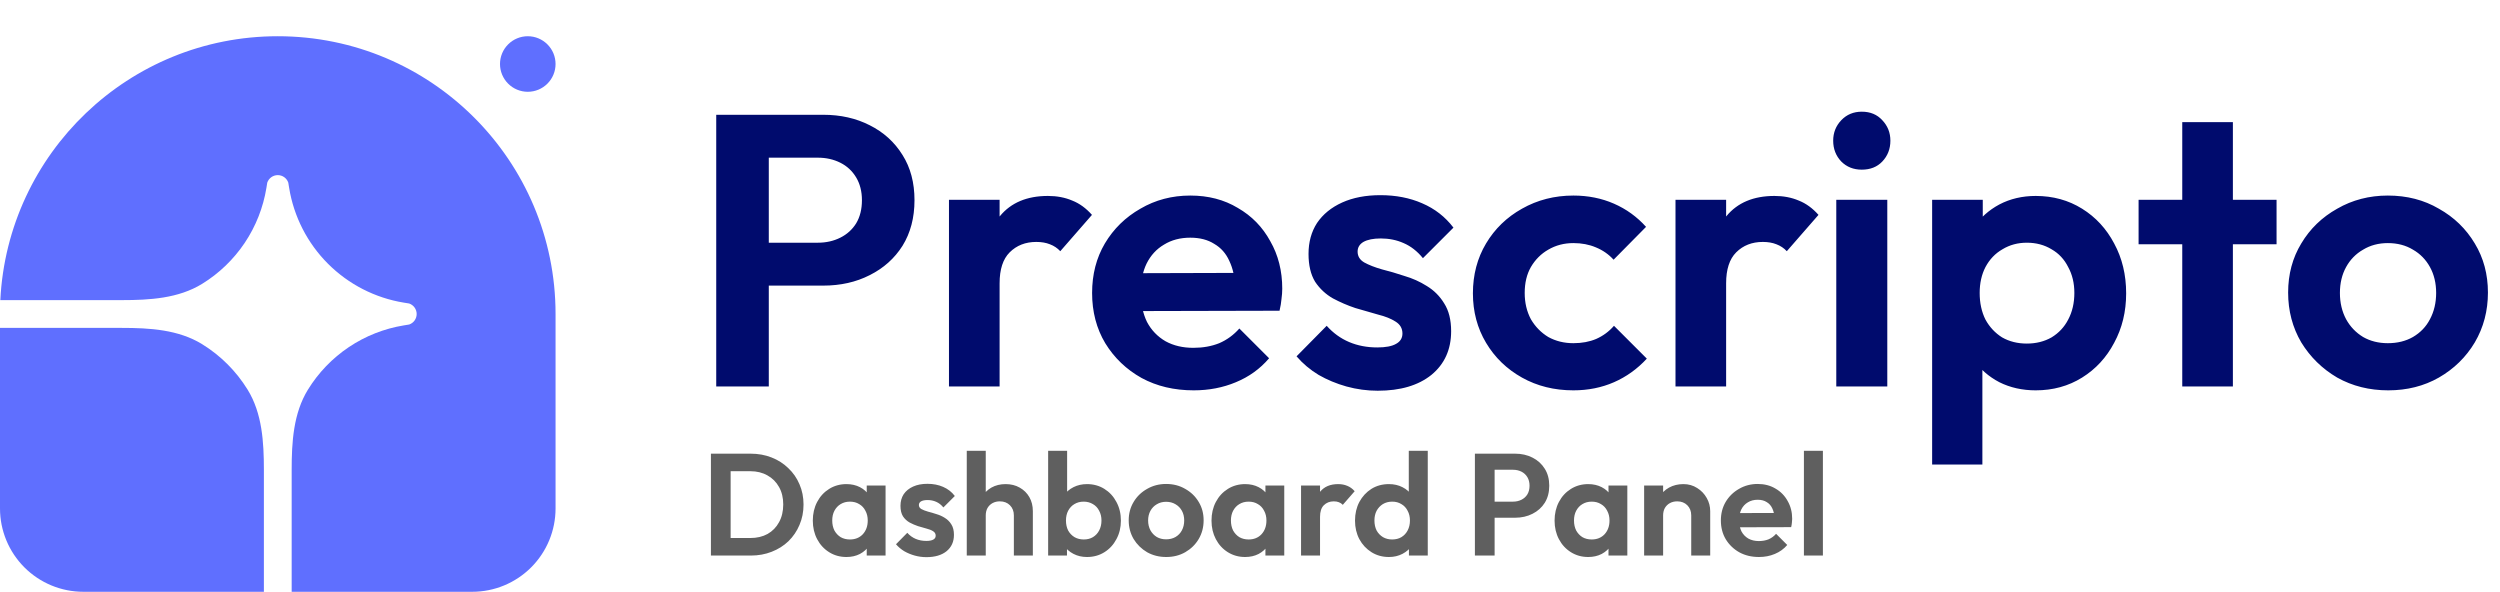
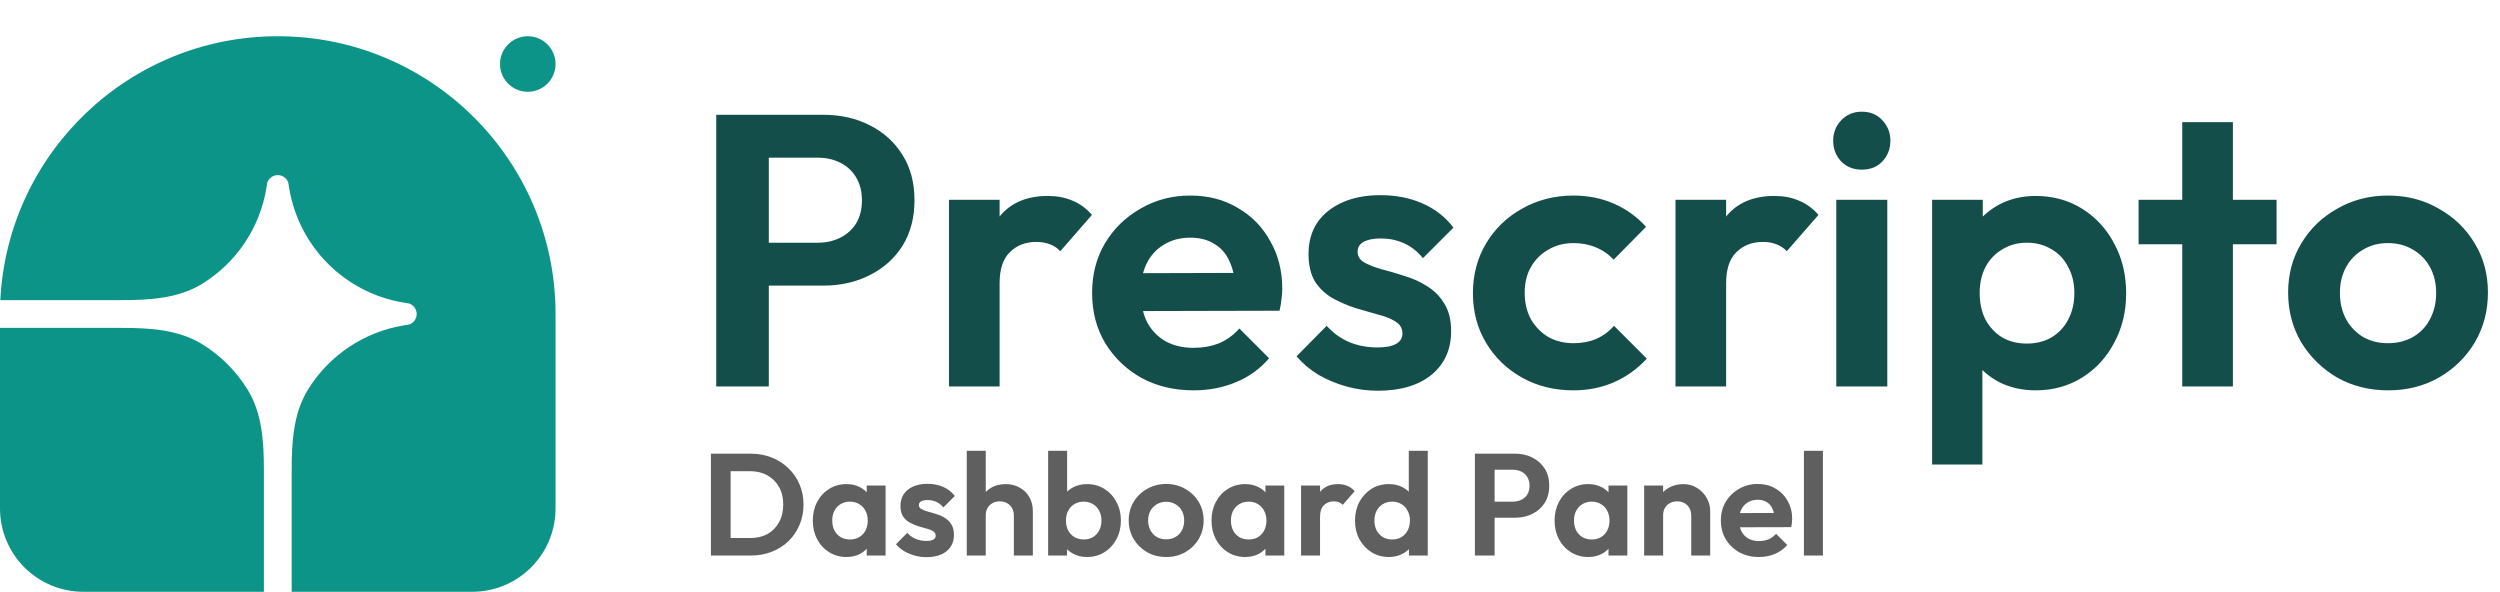
<svg xmlns="http://www.w3.org/2000/svg" width="207" height="49" viewBox="0 0 207 49" fill="none">
-   <path d="M23 3C35.703 3 46 13.297 46 26V42.1C46 43.93 45.273 45.685 43.979 46.979C42.685 48.273 40.93 49 39.1 49H24.15V38.91C24.15 36.608 24.29 34.222 25.497 32.263C26.362 30.859 27.518 29.657 28.888 28.738C30.258 27.82 31.81 27.208 33.437 26.942L33.878 26.87C34.059 26.808 34.217 26.691 34.328 26.535C34.44 26.379 34.5 26.192 34.5 26C34.5 25.808 34.44 25.621 34.328 25.465C34.217 25.309 34.059 25.192 33.878 25.129L33.437 25.058C31.059 24.67 28.863 23.544 27.159 21.84C25.456 20.137 24.33 17.941 23.942 15.563L23.87 15.122C23.808 14.941 23.691 14.783 23.535 14.671C23.379 14.56 23.192 14.5 23 14.5C22.808 14.5 22.621 14.56 22.465 14.671C22.309 14.783 22.191 14.941 22.129 15.122L22.058 15.563C21.792 17.19 21.18 18.741 20.261 20.111C19.343 21.481 18.141 22.638 16.737 23.502C14.777 24.71 12.392 24.85 10.09 24.85H0.027C0.629 12.682 10.683 3 23 3Z" fill="#5F6FFF" />
-   <path d="M0 27.15H10.09C12.392 27.15 14.777 27.29 16.737 28.498C18.269 29.442 19.558 30.731 20.502 32.263C21.71 34.222 21.85 36.608 21.85 38.91V49H6.9C5.07 49 3.315 48.273 2.021 46.979C0.727 45.685 0 43.93 0 42.1L0 27.15ZM46 5.3C46 5.91 45.758 6.495 45.326 6.926C44.895 7.358 44.31 7.6 43.7 7.6C43.09 7.6 42.505 7.358 42.074 6.926C41.642 6.495 41.4 5.91 41.4 5.3C41.4 4.69 41.642 4.105 42.074 3.674C42.505 3.242 43.09 3 43.7 3C44.31 3 44.895 3.242 45.326 3.674C45.758 4.105 46 4.69 46 5.3Z" fill="#5F6FFF" />
-   <path d="M62.504 23.648V20.096H67.72C68.403 20.096 69.021 19.957 69.576 19.68C70.131 19.403 70.568 19.008 70.888 18.496C71.208 17.963 71.368 17.323 71.368 16.576C71.368 15.851 71.208 15.221 70.888 14.688C70.568 14.155 70.131 13.749 69.576 13.472C69.021 13.195 68.403 13.056 67.72 13.056H62.504V9.504H68.168C69.597 9.504 70.877 9.792 72.008 10.368C73.16 10.944 74.067 11.765 74.728 12.832C75.389 13.877 75.72 15.125 75.72 16.576C75.72 18.027 75.389 19.285 74.728 20.352C74.067 21.397 73.16 22.208 72.008 22.784C70.877 23.36 69.597 23.648 68.168 23.648H62.504ZM59.304 32V9.504H63.656V32H59.304ZM78.575 32V16.544H82.767V32H78.575ZM82.767 23.456L81.135 22.368C81.327 20.469 81.881 18.976 82.799 17.888C83.716 16.779 85.039 16.224 86.767 16.224C87.513 16.224 88.185 16.352 88.783 16.608C89.38 16.843 89.924 17.237 90.415 17.792L87.791 20.8C87.556 20.544 87.268 20.352 86.927 20.224C86.607 20.096 86.233 20.032 85.807 20.032C84.911 20.032 84.175 20.32 83.599 20.896C83.044 21.451 82.767 22.304 82.767 23.456ZM98.842 32.32C97.22 32.32 95.78 31.979 94.522 31.296C93.263 30.592 92.26 29.632 91.514 28.416C90.788 27.2 90.426 25.813 90.426 24.256C90.426 22.72 90.778 21.355 91.482 20.16C92.207 18.944 93.188 17.984 94.426 17.28C95.663 16.555 97.039 16.192 98.554 16.192C100.047 16.192 101.359 16.533 102.49 17.216C103.642 17.877 104.538 18.795 105.178 19.968C105.839 21.12 106.17 22.432 106.17 23.904C106.17 24.181 106.148 24.469 106.106 24.768C106.084 25.045 106.031 25.365 105.946 25.728L92.954 25.76V22.624L103.994 22.592L102.298 23.904C102.255 22.987 102.084 22.219 101.786 21.6C101.508 20.981 101.092 20.512 100.538 20.192C100.004 19.851 99.343 19.68 98.554 19.68C97.722 19.68 96.996 19.872 96.378 20.256C95.759 20.619 95.279 21.141 94.938 21.824C94.618 22.485 94.458 23.275 94.458 24.192C94.458 25.131 94.628 25.952 94.97 26.656C95.332 27.339 95.844 27.872 96.506 28.256C97.167 28.619 97.935 28.8 98.81 28.8C99.599 28.8 100.314 28.672 100.954 28.416C101.594 28.139 102.148 27.733 102.618 27.2L105.082 29.664C104.335 30.539 103.418 31.2 102.33 31.648C101.263 32.096 100.1 32.32 98.842 32.32ZM114.074 32.352C113.2 32.352 112.336 32.235 111.482 32C110.65 31.765 109.882 31.445 109.178 31.04C108.474 30.613 107.866 30.101 107.354 29.504L109.85 26.976C110.384 27.573 111.002 28.021 111.706 28.32C112.41 28.619 113.189 28.768 114.042 28.768C114.725 28.768 115.237 28.672 115.578 28.48C115.941 28.288 116.122 28 116.122 27.616C116.122 27.189 115.93 26.859 115.546 26.624C115.184 26.389 114.704 26.197 114.106 26.048C113.509 25.877 112.88 25.696 112.218 25.504C111.578 25.291 110.96 25.024 110.362 24.704C109.765 24.363 109.274 23.904 108.89 23.328C108.528 22.731 108.346 21.963 108.346 21.024C108.346 20.043 108.581 19.189 109.05 18.464C109.541 17.739 110.234 17.173 111.13 16.768C112.026 16.363 113.082 16.16 114.298 16.16C115.578 16.16 116.73 16.384 117.754 16.832C118.8 17.28 119.664 17.952 120.346 18.848L117.818 21.376C117.349 20.8 116.816 20.384 116.218 20.128C115.642 19.872 115.013 19.744 114.33 19.744C113.712 19.744 113.232 19.84 112.89 20.032C112.57 20.224 112.41 20.491 112.41 20.832C112.41 21.216 112.592 21.515 112.954 21.728C113.338 21.941 113.829 22.133 114.426 22.304C115.024 22.453 115.642 22.635 116.282 22.848C116.944 23.04 117.562 23.317 118.138 23.68C118.736 24.043 119.216 24.523 119.578 25.12C119.962 25.717 120.154 26.485 120.154 27.424C120.154 28.939 119.61 30.144 118.522 31.04C117.434 31.915 115.952 32.352 114.074 32.352ZM130.277 32.32C128.698 32.32 127.28 31.968 126.021 31.264C124.762 30.56 123.77 29.6 123.045 28.384C122.32 27.168 121.957 25.803 121.957 24.288C121.957 22.752 122.32 21.376 123.045 20.16C123.77 18.944 124.762 17.984 126.021 17.28C127.301 16.555 128.72 16.192 130.277 16.192C131.493 16.192 132.613 16.416 133.637 16.864C134.661 17.312 135.546 17.952 136.293 18.784L133.605 21.504C133.2 21.056 132.709 20.715 132.133 20.48C131.578 20.245 130.96 20.128 130.277 20.128C129.509 20.128 128.816 20.309 128.197 20.672C127.6 21.013 127.12 21.493 126.757 22.112C126.416 22.709 126.245 23.424 126.245 24.256C126.245 25.067 126.416 25.792 126.757 26.432C127.12 27.051 127.6 27.541 128.197 27.904C128.816 28.245 129.509 28.416 130.277 28.416C130.981 28.416 131.61 28.299 132.165 28.064C132.741 27.808 133.232 27.445 133.637 26.976L136.357 29.696C135.568 30.549 134.661 31.2 133.637 31.648C132.613 32.096 131.493 32.32 130.277 32.32ZM138.731 32V16.544H142.923V32H138.731ZM142.923 23.456L141.291 22.368C141.483 20.469 142.038 18.976 142.955 17.888C143.872 16.779 145.195 16.224 146.923 16.224C147.67 16.224 148.342 16.352 148.939 16.608C149.536 16.843 150.08 17.237 150.571 17.792L147.947 20.8C147.712 20.544 147.424 20.352 147.083 20.224C146.763 20.096 146.39 20.032 145.963 20.032C145.067 20.032 144.331 20.32 143.755 20.896C143.2 21.451 142.923 22.304 142.923 23.456ZM152.044 32V16.544H156.268V32H152.044ZM154.156 14.048C153.473 14.048 152.908 13.824 152.46 13.376C152.012 12.907 151.788 12.331 151.788 11.648C151.788 10.987 152.012 10.421 152.46 9.952C152.908 9.483 153.473 9.248 154.156 9.248C154.86 9.248 155.425 9.483 155.852 9.952C156.3 10.421 156.524 10.987 156.524 11.648C156.524 12.331 156.3 12.907 155.852 13.376C155.425 13.824 154.86 14.048 154.156 14.048ZM168.557 32.32C167.448 32.32 166.445 32.096 165.549 31.648C164.653 31.179 163.938 30.549 163.405 29.76C162.872 28.971 162.584 28.064 162.541 27.04V21.568C162.584 20.544 162.872 19.637 163.405 18.848C163.96 18.037 164.674 17.397 165.549 16.928C166.445 16.459 167.448 16.224 168.557 16.224C169.986 16.224 171.266 16.576 172.397 17.28C173.528 17.984 174.413 18.944 175.053 20.16C175.714 21.376 176.045 22.752 176.045 24.288C176.045 25.803 175.714 27.168 175.053 28.384C174.413 29.6 173.528 30.56 172.397 31.264C171.266 31.968 169.986 32.32 168.557 32.32ZM167.821 28.448C168.589 28.448 169.272 28.277 169.869 27.936C170.466 27.573 170.925 27.083 171.245 26.464C171.586 25.824 171.757 25.088 171.757 24.256C171.757 23.445 171.586 22.731 171.245 22.112C170.925 21.472 170.466 20.981 169.869 20.64C169.272 20.277 168.589 20.096 167.821 20.096C167.074 20.096 166.402 20.277 165.805 20.64C165.208 20.981 164.738 21.472 164.397 22.112C164.077 22.731 163.917 23.445 163.917 24.256C163.917 25.088 164.077 25.824 164.397 26.464C164.738 27.083 165.197 27.573 165.773 27.936C166.37 28.277 167.053 28.448 167.821 28.448ZM159.981 38.464V16.544H164.173V20.608L163.469 24.352L164.141 28.096V38.464H159.981ZM180.691 32V10.112H184.883V32H180.691ZM177.075 20.224V16.544H188.499V20.224H177.075ZM197.745 32.32C196.188 32.32 194.78 31.968 193.521 31.264C192.284 30.539 191.292 29.568 190.545 28.352C189.82 27.115 189.457 25.739 189.457 24.224C189.457 22.709 189.82 21.355 190.545 20.16C191.27 18.944 192.262 17.984 193.521 17.28C194.78 16.555 196.177 16.192 197.713 16.192C199.292 16.192 200.7 16.555 201.937 17.28C203.196 17.984 204.188 18.944 204.913 20.16C205.638 21.355 206.001 22.709 206.001 24.224C206.001 25.739 205.638 27.115 204.913 28.352C204.188 29.568 203.196 30.539 201.937 31.264C200.7 31.968 199.302 32.32 197.745 32.32ZM197.713 28.416C198.502 28.416 199.196 28.245 199.793 27.904C200.412 27.541 200.881 27.051 201.201 26.432C201.542 25.792 201.713 25.067 201.713 24.256C201.713 23.445 201.542 22.731 201.201 22.112C200.86 21.493 200.39 21.013 199.793 20.672C199.196 20.309 198.502 20.128 197.713 20.128C196.945 20.128 196.262 20.309 195.665 20.672C195.068 21.013 194.598 21.493 194.257 22.112C193.916 22.731 193.745 23.445 193.745 24.256C193.745 25.067 193.916 25.792 194.257 26.432C194.598 27.051 195.068 27.541 195.665 27.904C196.262 28.245 196.945 28.416 197.713 28.416Z" fill="#000B6D" />
+   <path d="M23 3C35.703 3 46 13.297 46 26V42.1C46 43.93 45.273 45.685 43.979 46.979C42.685 48.273 40.93 49 39.1 49H24.15V38.91C24.15 36.608 24.29 34.222 25.497 32.263C26.362 30.859 27.518 29.657 28.888 28.738C30.258 27.82 31.81 27.208 33.437 26.942L33.878 26.87C34.059 26.808 34.217 26.691 34.328 26.535C34.44 26.379 34.5 26.192 34.5 26C34.5 25.808 34.44 25.621 34.328 25.465C34.217 25.309 34.059 25.192 33.878 25.129L33.437 25.058C31.059 24.67 28.863 23.544 27.159 21.84C25.456 20.137 24.33 17.941 23.942 15.563L23.87 15.122C23.808 14.941 23.691 14.783 23.535 14.671C23.379 14.56 23.192 14.5 23 14.5C22.808 14.5 22.621 14.56 22.465 14.671C22.309 14.783 22.191 14.941 22.129 15.122L22.058 15.563C21.792 17.19 21.18 18.741 20.261 20.111C19.343 21.481 18.141 22.638 16.737 23.502C14.777 24.71 12.392 24.85 10.09 24.85H0.027C0.629 12.682 10.683 3 23 3Z" fill="#0D9488" />
+   <path d="M0 27.15H10.09C12.392 27.15 14.777 27.29 16.737 28.498C18.269 29.442 19.558 30.731 20.502 32.263C21.71 34.222 21.85 36.608 21.85 38.91V49H6.9C5.07 49 3.315 48.273 2.021 46.979C0.727 45.685 0 43.93 0 42.1L0 27.15ZM46 5.3C46 5.91 45.758 6.495 45.326 6.926C44.895 7.358 44.31 7.6 43.7 7.6C43.09 7.6 42.505 7.358 42.074 6.926C41.642 6.495 41.4 5.91 41.4 5.3C41.4 4.69 41.642 4.105 42.074 3.674C42.505 3.242 43.09 3 43.7 3C44.31 3 44.895 3.242 45.326 3.674C45.758 4.105 46 4.69 46 5.3Z" fill="#0D9488" />
+   <path d="M62.504 23.648V20.096H67.72C68.403 20.096 69.021 19.957 69.576 19.68C70.131 19.403 70.568 19.008 70.888 18.496C71.208 17.963 71.368 17.323 71.368 16.576C71.368 15.851 71.208 15.221 70.888 14.688C70.568 14.155 70.131 13.749 69.576 13.472C69.021 13.195 68.403 13.056 67.72 13.056H62.504V9.504H68.168C69.597 9.504 70.877 9.792 72.008 10.368C73.16 10.944 74.067 11.765 74.728 12.832C75.389 13.877 75.72 15.125 75.72 16.576C75.72 18.027 75.389 19.285 74.728 20.352C74.067 21.397 73.16 22.208 72.008 22.784C70.877 23.36 69.597 23.648 68.168 23.648H62.504ZM59.304 32V9.504H63.656V32H59.304ZM78.575 32V16.544H82.767V32H78.575ZM82.767 23.456L81.135 22.368C81.327 20.469 81.881 18.976 82.799 17.888C83.716 16.779 85.039 16.224 86.767 16.224C87.513 16.224 88.185 16.352 88.783 16.608C89.38 16.843 89.924 17.237 90.415 17.792L87.791 20.8C87.556 20.544 87.268 20.352 86.927 20.224C86.607 20.096 86.233 20.032 85.807 20.032C84.911 20.032 84.175 20.32 83.599 20.896C83.044 21.451 82.767 22.304 82.767 23.456ZM98.842 32.32C97.22 32.32 95.78 31.979 94.522 31.296C93.263 30.592 92.26 29.632 91.514 28.416C90.788 27.2 90.426 25.813 90.426 24.256C90.426 22.72 90.778 21.355 91.482 20.16C92.207 18.944 93.188 17.984 94.426 17.28C95.663 16.555 97.039 16.192 98.554 16.192C100.047 16.192 101.359 16.533 102.49 17.216C103.642 17.877 104.538 18.795 105.178 19.968C105.839 21.12 106.17 22.432 106.17 23.904C106.17 24.181 106.148 24.469 106.106 24.768C106.084 25.045 106.031 25.365 105.946 25.728L92.954 25.76V22.624L103.994 22.592L102.298 23.904C102.255 22.987 102.084 22.219 101.786 21.6C101.508 20.981 101.092 20.512 100.538 20.192C100.004 19.851 99.343 19.68 98.554 19.68C97.722 19.68 96.996 19.872 96.378 20.256C95.759 20.619 95.279 21.141 94.938 21.824C94.618 22.485 94.458 23.275 94.458 24.192C94.458 25.131 94.628 25.952 94.97 26.656C95.332 27.339 95.844 27.872 96.506 28.256C97.167 28.619 97.935 28.8 98.81 28.8C99.599 28.8 100.314 28.672 100.954 28.416C101.594 28.139 102.148 27.733 102.618 27.2L105.082 29.664C104.335 30.539 103.418 31.2 102.33 31.648C101.263 32.096 100.1 32.32 98.842 32.32ZM114.074 32.352C113.2 32.352 112.336 32.235 111.482 32C110.65 31.765 109.882 31.445 109.178 31.04C108.474 30.613 107.866 30.101 107.354 29.504L109.85 26.976C110.384 27.573 111.002 28.021 111.706 28.32C112.41 28.619 113.189 28.768 114.042 28.768C114.725 28.768 115.237 28.672 115.578 28.48C115.941 28.288 116.122 28 116.122 27.616C116.122 27.189 115.93 26.859 115.546 26.624C115.184 26.389 114.704 26.197 114.106 26.048C113.509 25.877 112.88 25.696 112.218 25.504C111.578 25.291 110.96 25.024 110.362 24.704C109.765 24.363 109.274 23.904 108.89 23.328C108.528 22.731 108.346 21.963 108.346 21.024C108.346 20.043 108.581 19.189 109.05 18.464C109.541 17.739 110.234 17.173 111.13 16.768C112.026 16.363 113.082 16.16 114.298 16.16C115.578 16.16 116.73 16.384 117.754 16.832C118.8 17.28 119.664 17.952 120.346 18.848L117.818 21.376C117.349 20.8 116.816 20.384 116.218 20.128C115.642 19.872 115.013 19.744 114.33 19.744C113.712 19.744 113.232 19.84 112.89 20.032C112.57 20.224 112.41 20.491 112.41 20.832C112.41 21.216 112.592 21.515 112.954 21.728C113.338 21.941 113.829 22.133 114.426 22.304C115.024 22.453 115.642 22.635 116.282 22.848C116.944 23.04 117.562 23.317 118.138 23.68C118.736 24.043 119.216 24.523 119.578 25.12C119.962 25.717 120.154 26.485 120.154 27.424C120.154 28.939 119.61 30.144 118.522 31.04C117.434 31.915 115.952 32.352 114.074 32.352ZM130.277 32.32C128.698 32.32 127.28 31.968 126.021 31.264C124.762 30.56 123.77 29.6 123.045 28.384C122.32 27.168 121.957 25.803 121.957 24.288C121.957 22.752 122.32 21.376 123.045 20.16C123.77 18.944 124.762 17.984 126.021 17.28C127.301 16.555 128.72 16.192 130.277 16.192C131.493 16.192 132.613 16.416 133.637 16.864C134.661 17.312 135.546 17.952 136.293 18.784L133.605 21.504C133.2 21.056 132.709 20.715 132.133 20.48C131.578 20.245 130.96 20.128 130.277 20.128C129.509 20.128 128.816 20.309 128.197 20.672C127.6 21.013 127.12 21.493 126.757 22.112C126.416 22.709 126.245 23.424 126.245 24.256C126.245 25.067 126.416 25.792 126.757 26.432C127.12 27.051 127.6 27.541 128.197 27.904C128.816 28.245 129.509 28.416 130.277 28.416C130.981 28.416 131.61 28.299 132.165 28.064C132.741 27.808 133.232 27.445 133.637 26.976L136.357 29.696C135.568 30.549 134.661 31.2 133.637 31.648C132.613 32.096 131.493 32.32 130.277 32.32ZM138.731 32V16.544H142.923V32H138.731ZM142.923 23.456L141.291 22.368C141.483 20.469 142.038 18.976 142.955 17.888C143.872 16.779 145.195 16.224 146.923 16.224C147.67 16.224 148.342 16.352 148.939 16.608C149.536 16.843 150.08 17.237 150.571 17.792L147.947 20.8C147.712 20.544 147.424 20.352 147.083 20.224C146.763 20.096 146.39 20.032 145.963 20.032C145.067 20.032 144.331 20.32 143.755 20.896C143.2 21.451 142.923 22.304 142.923 23.456ZM152.044 32V16.544H156.268V32H152.044ZM154.156 14.048C153.473 14.048 152.908 13.824 152.46 13.376C152.012 12.907 151.788 12.331 151.788 11.648C151.788 10.987 152.012 10.421 152.46 9.952C152.908 9.483 153.473 9.248 154.156 9.248C154.86 9.248 155.425 9.483 155.852 9.952C156.3 10.421 156.524 10.987 156.524 11.648C156.524 12.331 156.3 12.907 155.852 13.376C155.425 13.824 154.86 14.048 154.156 14.048ZM168.557 32.32C167.448 32.32 166.445 32.096 165.549 31.648C164.653 31.179 163.938 30.549 163.405 29.76C162.872 28.971 162.584 28.064 162.541 27.04V21.568C162.584 20.544 162.872 19.637 163.405 18.848C163.96 18.037 164.674 17.397 165.549 16.928C166.445 16.459 167.448 16.224 168.557 16.224C169.986 16.224 171.266 16.576 172.397 17.28C173.528 17.984 174.413 18.944 175.053 20.16C175.714 21.376 176.045 22.752 176.045 24.288C176.045 25.803 175.714 27.168 175.053 28.384C174.413 29.6 173.528 30.56 172.397 31.264C171.266 31.968 169.986 32.32 168.557 32.32ZM167.821 28.448C168.589 28.448 169.272 28.277 169.869 27.936C170.466 27.573 170.925 27.083 171.245 26.464C171.586 25.824 171.757 25.088 171.757 24.256C171.757 23.445 171.586 22.731 171.245 22.112C170.925 21.472 170.466 20.981 169.869 20.64C169.272 20.277 168.589 20.096 167.821 20.096C167.074 20.096 166.402 20.277 165.805 20.64C165.208 20.981 164.738 21.472 164.397 22.112C164.077 22.731 163.917 23.445 163.917 24.256C163.917 25.088 164.077 25.824 164.397 26.464C164.738 27.083 165.197 27.573 165.773 27.936C166.37 28.277 167.053 28.448 167.821 28.448ZM159.981 38.464V16.544H164.173V20.608L163.469 24.352L164.141 28.096V38.464H159.981ZM180.691 32V10.112H184.883V32H180.691ZM177.075 20.224V16.544H188.499V20.224H177.075ZM197.745 32.32C196.188 32.32 194.78 31.968 193.521 31.264C192.284 30.539 191.292 29.568 190.545 28.352C189.82 27.115 189.457 25.739 189.457 24.224C189.457 22.709 189.82 21.355 190.545 20.16C191.27 18.944 192.262 17.984 193.521 17.28C194.78 16.555 196.177 16.192 197.713 16.192C199.292 16.192 200.7 16.555 201.937 17.28C203.196 17.984 204.188 18.944 204.913 20.16C205.638 21.355 206.001 22.709 206.001 24.224C206.001 25.739 205.638 27.115 204.913 28.352C204.188 29.568 203.196 30.539 201.937 31.264C200.7 31.968 199.302 32.32 197.745 32.32ZM197.713 28.416C198.502 28.416 199.196 28.245 199.793 27.904C200.412 27.541 200.881 27.051 201.201 26.432C201.542 25.792 201.713 25.067 201.713 24.256C201.713 23.445 201.542 22.731 201.201 22.112C200.86 21.493 200.39 21.013 199.793 20.672C199.196 20.309 198.502 20.128 197.713 20.128C196.945 20.128 196.262 20.309 195.665 20.672C195.068 21.013 194.598 21.493 194.257 22.112C193.916 22.731 193.745 23.445 193.745 24.256C193.745 25.067 193.916 25.792 194.257 26.432C194.598 27.051 195.068 27.541 195.665 27.904C196.262 28.245 196.945 28.416 197.713 28.416Z" fill="#134E4A" />
  <path d="M59.98 46V44.548H62.128C62.672 44.548 63.148 44.436 63.556 44.212C63.964 43.98 64.28 43.656 64.504 43.24C64.736 42.824 64.852 42.332 64.852 41.764C64.852 41.212 64.736 40.732 64.504 40.324C64.272 39.908 63.952 39.588 63.544 39.364C63.136 39.132 62.664 39.016 62.128 39.016H59.944V37.564H62.152C62.776 37.564 63.352 37.668 63.88 37.876C64.416 38.084 64.88 38.38 65.272 38.764C65.672 39.14 65.98 39.584 66.196 40.096C66.42 40.608 66.532 41.168 66.532 41.776C66.532 42.384 66.42 42.948 66.196 43.468C65.98 43.98 65.676 44.428 65.284 44.812C64.892 45.188 64.428 45.48 63.892 45.688C63.364 45.896 62.792 46 62.176 46H59.98ZM58.864 46V37.564H60.496V46H58.864ZM70.085 46.12C69.557 46.12 69.081 45.988 68.657 45.724C68.233 45.46 67.901 45.1 67.661 44.644C67.421 44.188 67.301 43.676 67.301 43.108C67.301 42.532 67.421 42.016 67.661 41.56C67.901 41.104 68.233 40.744 68.657 40.48C69.081 40.216 69.557 40.084 70.085 40.084C70.501 40.084 70.873 40.168 71.201 40.336C71.529 40.504 71.789 40.74 71.981 41.044C72.181 41.34 72.289 41.676 72.305 42.052V44.14C72.289 44.524 72.181 44.864 71.981 45.16C71.789 45.456 71.529 45.692 71.201 45.868C70.873 46.036 70.501 46.12 70.085 46.12ZM70.373 44.668C70.813 44.668 71.169 44.524 71.441 44.236C71.713 43.94 71.849 43.56 71.849 43.096C71.849 42.792 71.785 42.524 71.657 42.292C71.537 42.052 71.365 41.868 71.141 41.74C70.925 41.604 70.669 41.536 70.373 41.536C70.085 41.536 69.829 41.604 69.605 41.74C69.389 41.868 69.217 42.052 69.089 42.292C68.969 42.524 68.909 42.792 68.909 43.096C68.909 43.408 68.969 43.684 69.089 43.924C69.217 44.156 69.389 44.34 69.605 44.476C69.829 44.604 70.085 44.668 70.373 44.668ZM71.765 46V44.44L72.017 43.024L71.765 41.632V40.204H73.325V46H71.765ZM76.707 46.132C76.379 46.132 76.055 46.088 75.736 46C75.424 45.912 75.135 45.792 74.871 45.64C74.608 45.48 74.379 45.288 74.188 45.064L75.124 44.116C75.323 44.34 75.555 44.508 75.82 44.62C76.084 44.732 76.376 44.788 76.695 44.788C76.951 44.788 77.144 44.752 77.272 44.68C77.407 44.608 77.475 44.5 77.475 44.356C77.475 44.196 77.403 44.072 77.26 43.984C77.124 43.896 76.944 43.824 76.719 43.768C76.496 43.704 76.26 43.636 76.011 43.564C75.772 43.484 75.54 43.384 75.316 43.264C75.091 43.136 74.907 42.964 74.763 42.748C74.627 42.524 74.559 42.236 74.559 41.884C74.559 41.516 74.647 41.196 74.823 40.924C75.007 40.652 75.267 40.44 75.603 40.288C75.939 40.136 76.335 40.06 76.791 40.06C77.272 40.06 77.704 40.144 78.088 40.312C78.48 40.48 78.803 40.732 79.059 41.068L78.112 42.016C77.936 41.8 77.736 41.644 77.511 41.548C77.296 41.452 77.059 41.404 76.803 41.404C76.572 41.404 76.391 41.44 76.263 41.512C76.144 41.584 76.084 41.684 76.084 41.812C76.084 41.956 76.151 42.068 76.287 42.148C76.431 42.228 76.615 42.3 76.84 42.364C77.064 42.42 77.296 42.488 77.535 42.568C77.784 42.64 78.016 42.744 78.231 42.88C78.456 43.016 78.635 43.196 78.772 43.42C78.915 43.644 78.987 43.932 78.987 44.284C78.987 44.852 78.784 45.304 78.376 45.64C77.968 45.968 77.412 46.132 76.707 46.132ZM83.948 46V42.676C83.948 42.332 83.84 42.052 83.624 41.836C83.408 41.62 83.128 41.512 82.784 41.512C82.56 41.512 82.36 41.56 82.184 41.656C82.008 41.752 81.868 41.888 81.764 42.064C81.668 42.24 81.62 42.444 81.62 42.676L81.008 42.364C81.008 41.908 81.104 41.512 81.296 41.176C81.488 40.832 81.752 40.564 82.088 40.372C82.432 40.18 82.824 40.084 83.264 40.084C83.704 40.084 84.092 40.18 84.428 40.372C84.772 40.564 85.04 40.828 85.232 41.164C85.424 41.5 85.52 41.888 85.52 42.328V46H83.948ZM80.048 46V37.324H81.62V46H80.048ZM90.002 46.12C89.586 46.12 89.21 46.032 88.874 45.856C88.538 45.68 88.27 45.44 88.07 45.136C87.87 44.832 87.762 44.492 87.746 44.116V42.052C87.762 41.676 87.87 41.34 88.07 41.044C88.278 40.74 88.55 40.504 88.886 40.336C89.222 40.168 89.594 40.084 90.002 40.084C90.538 40.084 91.018 40.216 91.442 40.48C91.866 40.744 92.198 41.104 92.438 41.56C92.686 42.016 92.81 42.532 92.81 43.108C92.81 43.676 92.686 44.188 92.438 44.644C92.198 45.1 91.866 45.46 91.442 45.724C91.018 45.988 90.538 46.12 90.002 46.12ZM89.738 44.668C90.026 44.668 90.278 44.604 90.494 44.476C90.718 44.34 90.89 44.156 91.01 43.924C91.138 43.684 91.202 43.408 91.202 43.096C91.202 42.792 91.138 42.524 91.01 42.292C90.89 42.052 90.718 41.868 90.494 41.74C90.27 41.604 90.014 41.536 89.726 41.536C89.438 41.536 89.182 41.604 88.958 41.74C88.742 41.868 88.57 42.052 88.442 42.292C88.322 42.524 88.262 42.792 88.262 43.096C88.262 43.408 88.322 43.684 88.442 43.924C88.57 44.156 88.746 44.34 88.97 44.476C89.194 44.604 89.45 44.668 89.738 44.668ZM86.786 46V37.324H88.358V41.632L88.094 43.024L88.346 44.44V46H86.786ZM96.564 46.12C95.981 46.12 95.453 45.988 94.981 45.724C94.516 45.452 94.144 45.088 93.865 44.632C93.593 44.168 93.457 43.652 93.457 43.084C93.457 42.516 93.593 42.008 93.865 41.56C94.136 41.104 94.508 40.744 94.981 40.48C95.453 40.208 95.977 40.072 96.552 40.072C97.144 40.072 97.672 40.208 98.136 40.48C98.609 40.744 98.981 41.104 99.252 41.56C99.525 42.008 99.66 42.516 99.66 43.084C99.66 43.652 99.525 44.168 99.252 44.632C98.981 45.088 98.609 45.452 98.136 45.724C97.672 45.988 97.148 46.12 96.564 46.12ZM96.552 44.656C96.849 44.656 97.109 44.592 97.332 44.464C97.564 44.328 97.74 44.144 97.861 43.912C97.989 43.672 98.052 43.4 98.052 43.096C98.052 42.792 97.989 42.524 97.861 42.292C97.733 42.06 97.556 41.88 97.332 41.752C97.109 41.616 96.849 41.548 96.552 41.548C96.264 41.548 96.008 41.616 95.784 41.752C95.561 41.88 95.385 42.06 95.257 42.292C95.129 42.524 95.064 42.792 95.064 43.096C95.064 43.4 95.129 43.672 95.257 43.912C95.385 44.144 95.561 44.328 95.784 44.464C96.008 44.592 96.264 44.656 96.552 44.656ZM103.097 46.12C102.569 46.12 102.093 45.988 101.669 45.724C101.245 45.46 100.913 45.1 100.673 44.644C100.433 44.188 100.313 43.676 100.313 43.108C100.313 42.532 100.433 42.016 100.673 41.56C100.913 41.104 101.245 40.744 101.669 40.48C102.093 40.216 102.569 40.084 103.097 40.084C103.513 40.084 103.885 40.168 104.213 40.336C104.541 40.504 104.801 40.74 104.993 41.044C105.193 41.34 105.301 41.676 105.317 42.052V44.14C105.301 44.524 105.193 44.864 104.993 45.16C104.801 45.456 104.541 45.692 104.213 45.868C103.885 46.036 103.513 46.12 103.097 46.12ZM103.385 44.668C103.825 44.668 104.181 44.524 104.453 44.236C104.725 43.94 104.861 43.56 104.861 43.096C104.861 42.792 104.797 42.524 104.669 42.292C104.549 42.052 104.377 41.868 104.153 41.74C103.937 41.604 103.681 41.536 103.385 41.536C103.097 41.536 102.841 41.604 102.617 41.74C102.401 41.868 102.229 42.052 102.101 42.292C101.981 42.524 101.921 42.792 101.921 43.096C101.921 43.408 101.981 43.684 102.101 43.924C102.229 44.156 102.401 44.34 102.617 44.476C102.841 44.604 103.097 44.668 103.385 44.668ZM104.777 46V44.44L105.029 43.024L104.777 41.632V40.204H106.337V46H104.777ZM107.727 46V40.204H109.299V46H107.727ZM109.299 42.796L108.687 42.388C108.759 41.676 108.967 41.116 109.311 40.708C109.655 40.292 110.151 40.084 110.799 40.084C111.079 40.084 111.331 40.132 111.555 40.228C111.779 40.316 111.983 40.464 112.167 40.672L111.183 41.8C111.095 41.704 110.987 41.632 110.859 41.584C110.739 41.536 110.599 41.512 110.439 41.512C110.103 41.512 109.827 41.62 109.611 41.836C109.403 42.044 109.299 42.364 109.299 42.796ZM115.003 46.12C114.467 46.12 113.987 45.988 113.563 45.724C113.139 45.46 112.803 45.1 112.555 44.644C112.315 44.188 112.195 43.676 112.195 43.108C112.195 42.532 112.315 42.016 112.555 41.56C112.803 41.104 113.135 40.744 113.551 40.48C113.975 40.216 114.459 40.084 115.003 40.084C115.419 40.084 115.791 40.168 116.119 40.336C116.455 40.504 116.723 40.74 116.923 41.044C117.131 41.34 117.243 41.676 117.259 42.052V44.116C117.243 44.492 117.135 44.832 116.935 45.136C116.735 45.44 116.467 45.68 116.131 45.856C115.795 46.032 115.419 46.12 115.003 46.12ZM115.267 44.668C115.563 44.668 115.819 44.604 116.035 44.476C116.259 44.34 116.431 44.156 116.551 43.924C116.679 43.684 116.743 43.408 116.743 43.096C116.743 42.792 116.679 42.524 116.551 42.292C116.431 42.052 116.259 41.868 116.035 41.74C115.819 41.604 115.567 41.536 115.279 41.536C114.983 41.536 114.723 41.604 114.499 41.74C114.283 41.876 114.111 42.06 113.983 42.292C113.863 42.524 113.803 42.792 113.803 43.096C113.803 43.408 113.863 43.684 113.983 43.924C114.111 44.156 114.287 44.34 114.511 44.476C114.735 44.604 114.987 44.668 115.267 44.668ZM118.219 46H116.659V44.44L116.911 43.024L116.647 41.632V37.324H118.219V46ZM123.322 42.868V41.536H125.278C125.534 41.536 125.766 41.484 125.974 41.38C126.182 41.276 126.346 41.128 126.466 40.936C126.586 40.736 126.646 40.496 126.646 40.216C126.646 39.944 126.586 39.708 126.466 39.508C126.346 39.308 126.182 39.156 125.974 39.052C125.766 38.948 125.534 38.896 125.278 38.896H123.322V37.564H125.446C125.982 37.564 126.462 37.672 126.886 37.888C127.318 38.104 127.658 38.412 127.906 38.812C128.154 39.204 128.278 39.672 128.278 40.216C128.278 40.76 128.154 41.232 127.906 41.632C127.658 42.024 127.318 42.328 126.886 42.544C126.462 42.76 125.982 42.868 125.446 42.868H123.322ZM122.122 46V37.564H123.754V46H122.122ZM131.503 46.12C130.975 46.12 130.499 45.988 130.075 45.724C129.651 45.46 129.319 45.1 129.079 44.644C128.839 44.188 128.719 43.676 128.719 43.108C128.719 42.532 128.839 42.016 129.079 41.56C129.319 41.104 129.651 40.744 130.075 40.48C130.499 40.216 130.975 40.084 131.503 40.084C131.919 40.084 132.291 40.168 132.619 40.336C132.947 40.504 133.207 40.74 133.399 41.044C133.599 41.34 133.707 41.676 133.723 42.052V44.14C133.707 44.524 133.599 44.864 133.399 45.16C133.207 45.456 132.947 45.692 132.619 45.868C132.291 46.036 131.919 46.12 131.503 46.12ZM131.791 44.668C132.231 44.668 132.587 44.524 132.859 44.236C133.131 43.94 133.267 43.56 133.267 43.096C133.267 42.792 133.203 42.524 133.075 42.292C132.955 42.052 132.783 41.868 132.559 41.74C132.343 41.604 132.087 41.536 131.791 41.536C131.503 41.536 131.247 41.604 131.023 41.74C130.807 41.868 130.635 42.052 130.507 42.292C130.387 42.524 130.327 42.792 130.327 43.096C130.327 43.408 130.387 43.684 130.507 43.924C130.635 44.156 130.807 44.34 131.023 44.476C131.247 44.604 131.503 44.668 131.791 44.668ZM133.183 46V44.44L133.435 43.024L133.183 41.632V40.204H134.743V46H133.183ZM140.034 46V42.676C140.034 42.332 139.926 42.052 139.71 41.836C139.494 41.62 139.214 41.512 138.87 41.512C138.646 41.512 138.446 41.56 138.27 41.656C138.094 41.752 137.954 41.888 137.85 42.064C137.754 42.24 137.706 42.444 137.706 42.676L137.094 42.364C137.094 41.908 137.19 41.512 137.382 41.176C137.582 40.832 137.854 40.564 138.198 40.372C138.55 40.18 138.946 40.084 139.386 40.084C139.81 40.084 140.19 40.192 140.526 40.408C140.862 40.616 141.126 40.892 141.318 41.236C141.51 41.572 141.605 41.936 141.605 42.328V46H140.034ZM136.134 46V40.204H137.706V46H136.134ZM145.644 46.12C145.036 46.12 144.496 45.992 144.024 45.736C143.552 45.472 143.176 45.112 142.896 44.656C142.624 44.2 142.488 43.68 142.488 43.096C142.488 42.52 142.62 42.008 142.884 41.56C143.156 41.104 143.524 40.744 143.988 40.48C144.452 40.208 144.968 40.072 145.536 40.072C146.096 40.072 146.588 40.2 147.012 40.456C147.444 40.704 147.78 41.048 148.02 41.488C148.268 41.92 148.392 42.412 148.392 42.964C148.392 43.068 148.384 43.176 148.368 43.288C148.36 43.392 148.34 43.512 148.308 43.648L143.436 43.66V42.484L147.576 42.472L146.94 42.964C146.924 42.62 146.86 42.332 146.748 42.1C146.644 41.868 146.488 41.692 146.28 41.572C146.08 41.444 145.832 41.38 145.536 41.38C145.224 41.38 144.952 41.452 144.72 41.596C144.488 41.732 144.308 41.928 144.18 42.184C144.06 42.432 144 42.728 144 43.072C144 43.424 144.064 43.732 144.192 43.996C144.328 44.252 144.52 44.452 144.768 44.596C145.016 44.732 145.304 44.8 145.632 44.8C145.928 44.8 146.196 44.752 146.436 44.656C146.676 44.552 146.884 44.4 147.06 44.2L147.984 45.124C147.704 45.452 147.36 45.7 146.952 45.868C146.552 46.036 146.116 46.12 145.644 46.12ZM149.364 46V37.324H150.936V46H149.364Z" fill="#5F5F5F" />
</svg>
